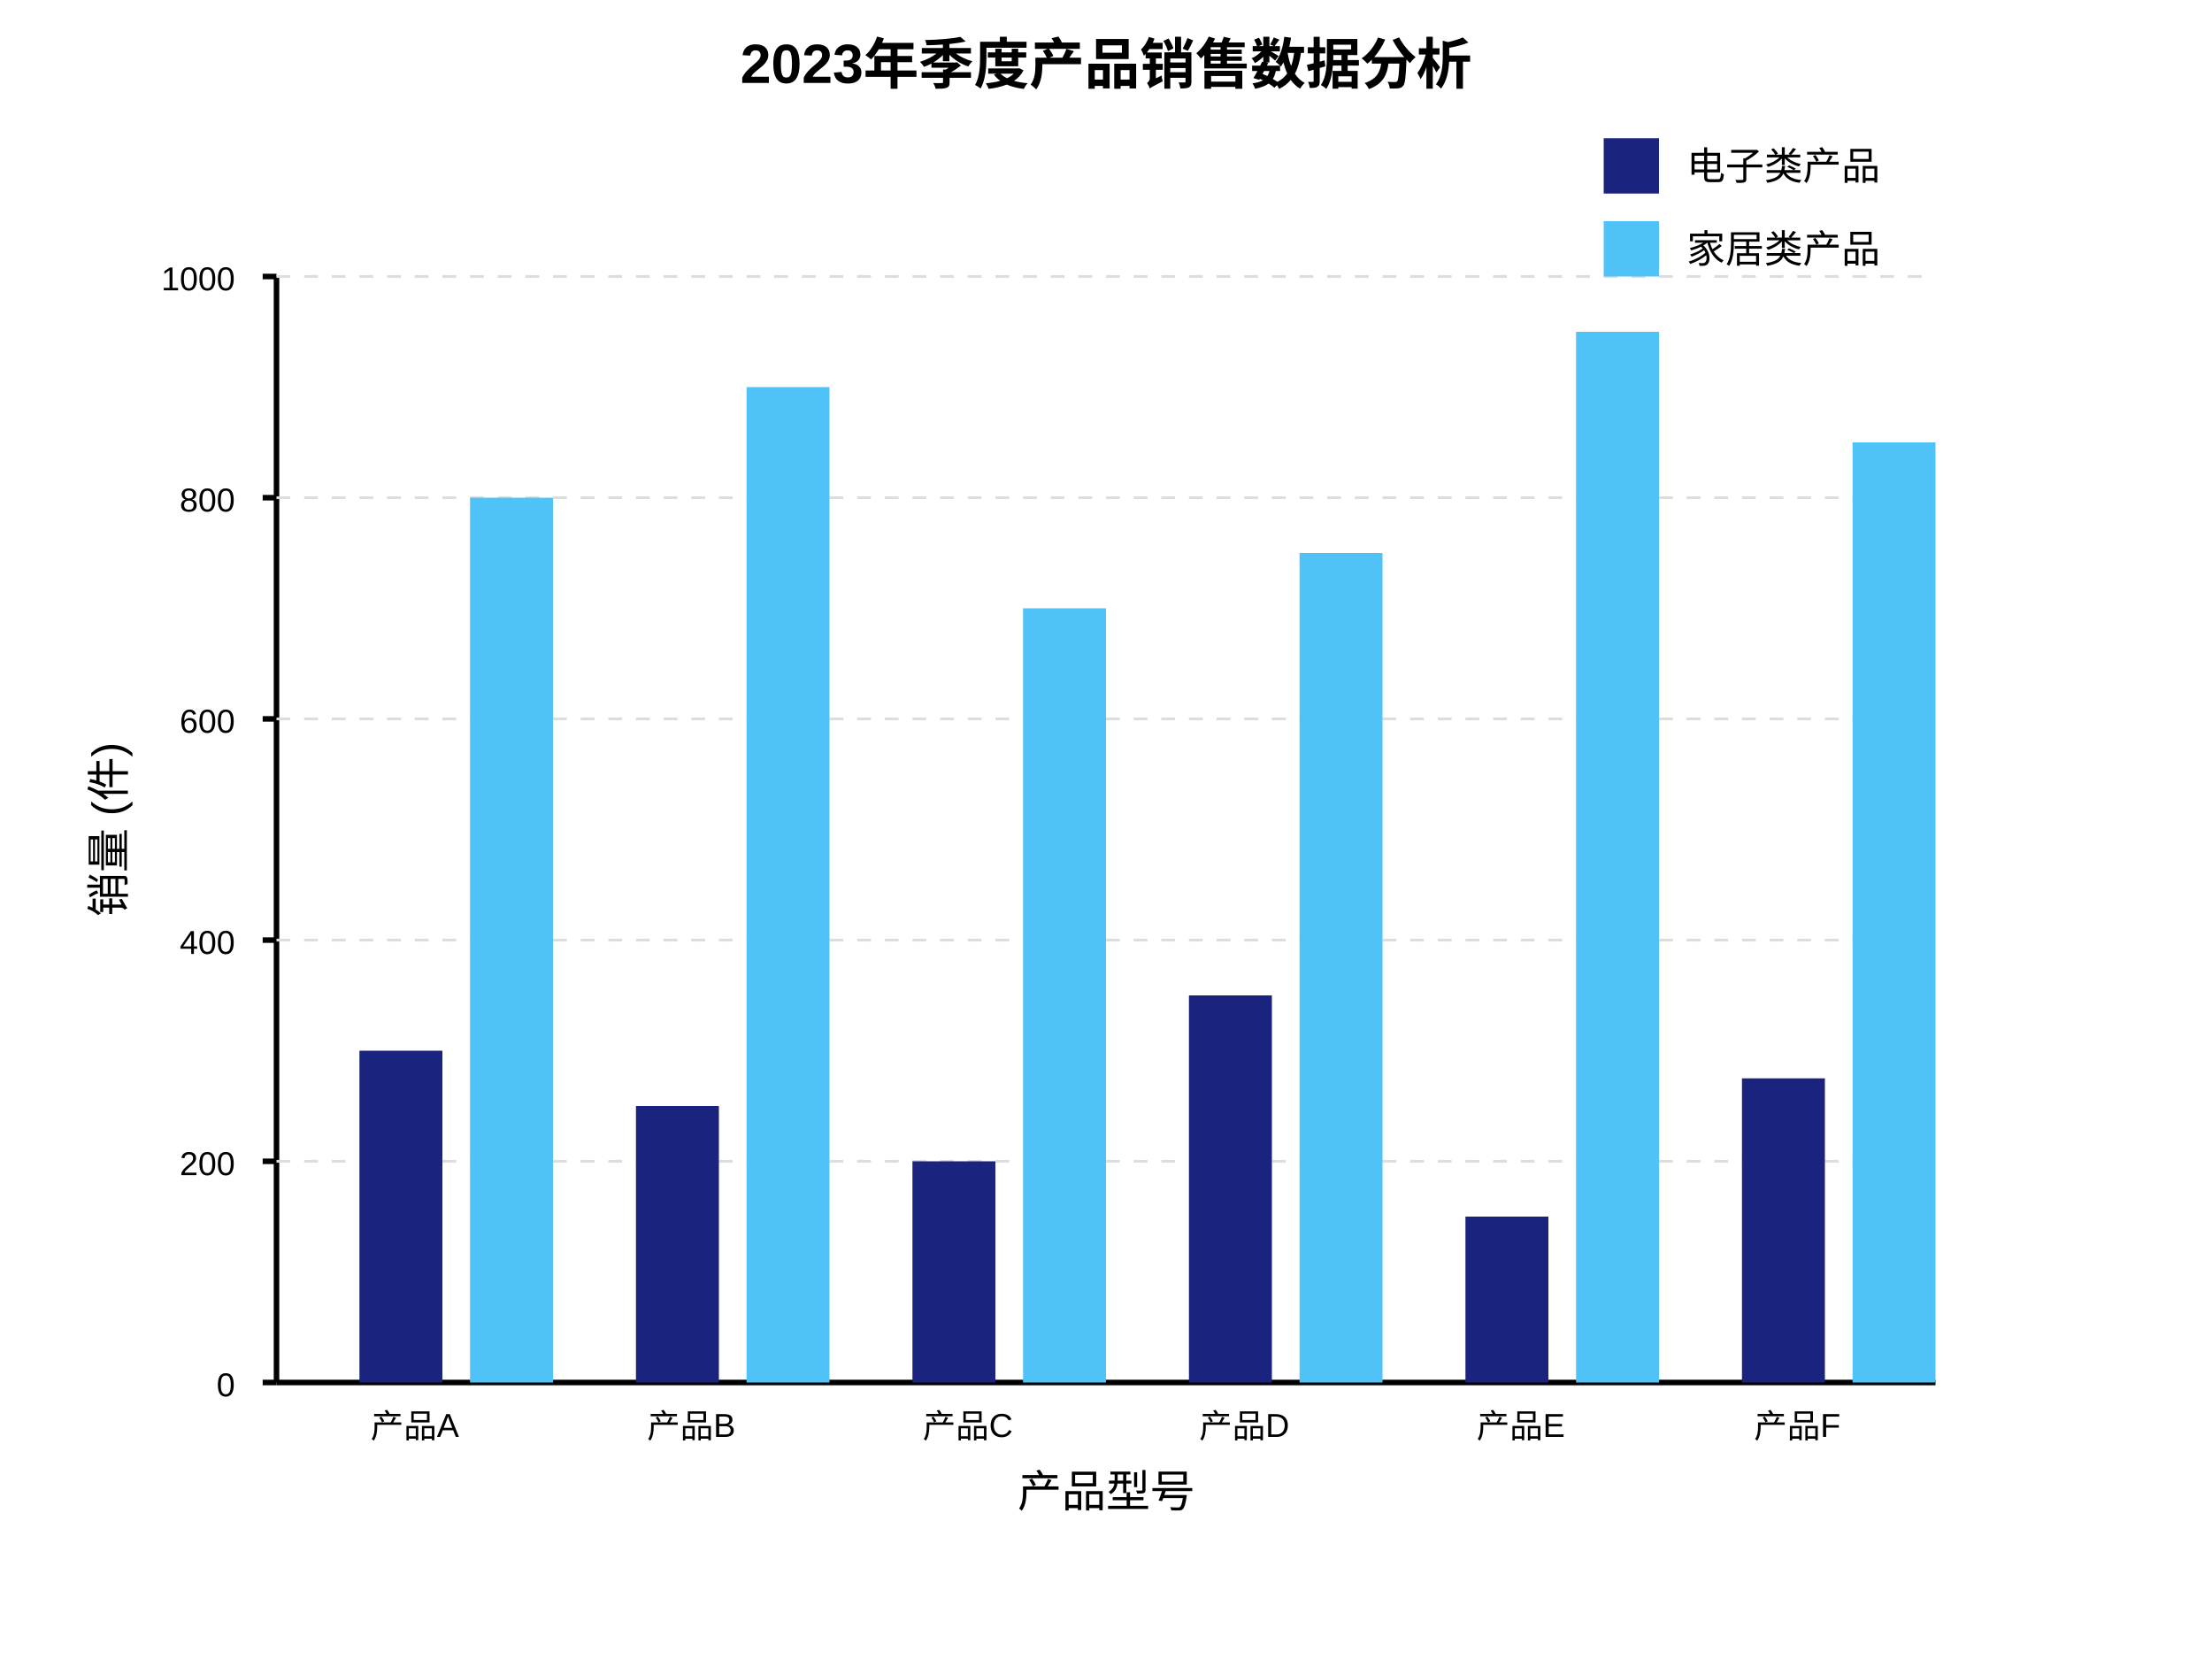
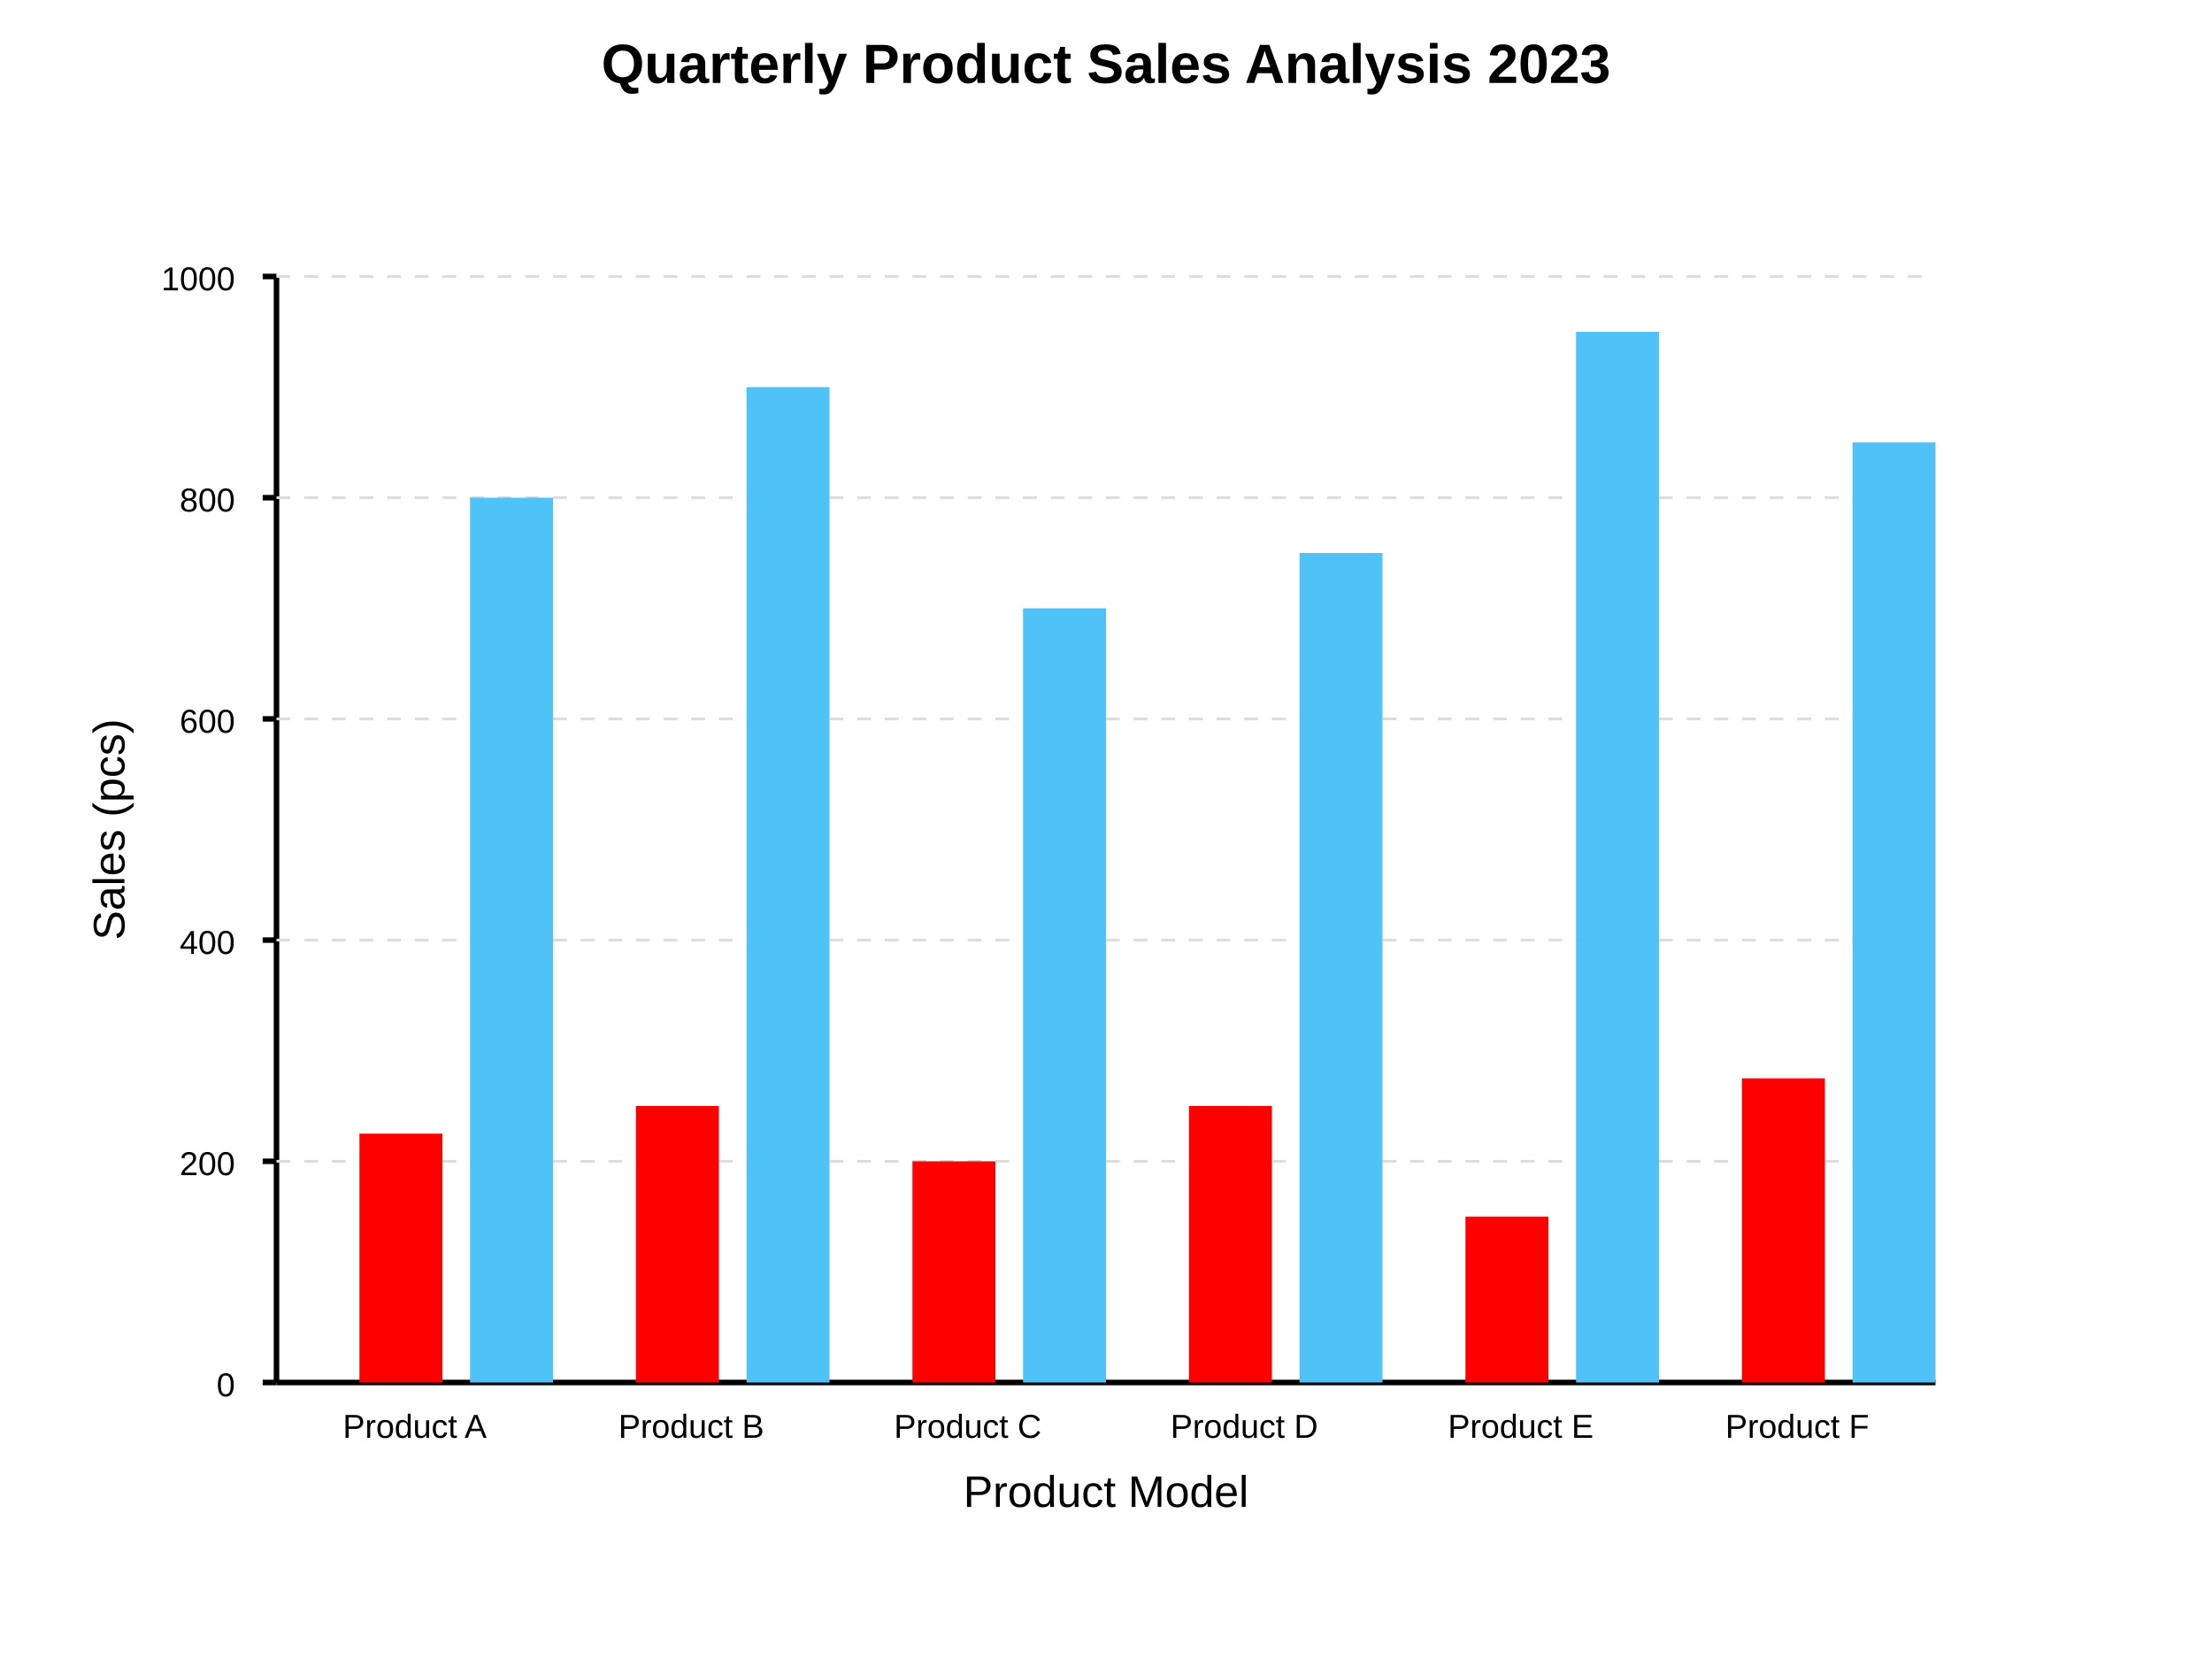
<svg xmlns="http://www.w3.org/2000/svg" version="1.1" width="800" height="600">
-   <text x="400" y="30" font-family="Arial" font-size="20" text-anchor="middle" font-weight="bold">2023年季度产品销售数据分析</text>
+   <text x="400" y="30" font-family="Arial" font-size="20" text-anchor="middle" font-weight="bold">Quarterly Product Sales Analysis 2023</text>
  <line x1="100" y1="500" x2="700" y2="500" stroke="black" stroke-width="2" />
  <line x1="100" y1="500" x2="100" y2="100" stroke="black" stroke-width="2" />
  <line x1="95" y1="500" x2="100" y2="500" stroke="black" stroke-width="2" />
  <text x="85" y="505" font-family="Arial" font-size="12" text-anchor="end">0</text>
  <line x1="95" y1="420" x2="100" y2="420" stroke="black" stroke-width="2" />
  <text x="85" y="425" font-family="Arial" font-size="12" text-anchor="end">200</text>
  <line x1="95" y1="340" x2="100" y2="340" stroke="black" stroke-width="2" />
  <text x="85" y="345" font-family="Arial" font-size="12" text-anchor="end">400</text>
  <line x1="95" y1="260" x2="100" y2="260" stroke="black" stroke-width="2" />
  <text x="85" y="265" font-family="Arial" font-size="12" text-anchor="end">600</text>
  <line x1="95" y1="180" x2="100" y2="180" stroke="black" stroke-width="2" />
  <text x="85" y="185" font-family="Arial" font-size="12" text-anchor="end">800</text>
  <line x1="95" y1="100" x2="100" y2="100" stroke="black" stroke-width="2" />
  <text x="85" y="105" font-family="Arial" font-size="12" text-anchor="end">1000</text>
  <g stroke="#dddddd" stroke-dasharray="5,5">
    <line x1="100" y1="420" x2="700" y2="420" />
    <line x1="100" y1="340" x2="700" y2="340" />
    <line x1="100" y1="260" x2="700" y2="260" />
    <line x1="100" y1="180" x2="700" y2="180" />
    <line x1="100" y1="100" x2="700" y2="100" />
  </g>
-   <text x="400" y="545" font-family="Arial" font-size="16" text-anchor="middle">产品型号</text>
-   <text x="45" y="300" font-family="Arial" font-size="16" text-anchor="middle" transform="rotate(-90, 45, 300)">销量 (件)</text>
-   <rect x="130" y="380" width="30" height="120" fill="#1a237e" />
-   <rect x="230" y="400" width="30" height="100" fill="#1a237e" />
-   <rect x="330" y="420" width="30" height="80" fill="#1a237e" />
-   <rect x="430" y="360" width="30" height="140" fill="#1a237e" />
-   <rect x="530" y="440" width="30" height="60" fill="#1a237e" />
-   <rect x="630" y="390" width="30" height="110" fill="#1a237e" />
+   <text x="400" y="545" font-family="Arial" font-size="16" text-anchor="middle">Product Model</text>
+   <text x="45" y="300" font-family="Arial" font-size="16" text-anchor="middle" transform="rotate(-90, 45, 300)">Sales (pcs)</text>
+   <rect x="130" y="410" width="30" height="90" fill="red" />
+   <rect x="230" y="400" width="30" height="100" fill="red" />
+   <rect x="330" y="420" width="30" height="80" fill="red" />
+   <rect x="430" y="400" width="30" height="100" fill="red" />
+   <rect x="530" y="440" width="30" height="60" fill="red" />
+   <rect x="630" y="390" width="30" height="110" fill="red" />
  <rect x="170" y="180" width="30" height="320" fill="#4fc3f7" />
  <rect x="270" y="140" width="30" height="360" fill="#4fc3f7" />
  <rect x="370" y="220" width="30" height="280" fill="#4fc3f7" />
  <rect x="470" y="200" width="30" height="300" fill="#4fc3f7" />
  <rect x="570" y="120" width="30" height="380" fill="#4fc3f7" />
  <rect x="670" y="160" width="30" height="340" fill="#4fc3f7" />
-   <text x="150" y="520" font-family="Arial" font-size="12" text-anchor="middle">产品A</text>
-   <text x="250" y="520" font-family="Arial" font-size="12" text-anchor="middle">产品B</text>
-   <text x="350" y="520" font-family="Arial" font-size="12" text-anchor="middle">产品C</text>
-   <text x="450" y="520" font-family="Arial" font-size="12" text-anchor="middle">产品D</text>
-   <text x="550" y="520" font-family="Arial" font-size="12" text-anchor="middle">产品E</text>
-   <text x="650" y="520" font-family="Arial" font-size="12" text-anchor="middle">产品F</text>
-   <rect x="580" y="50" width="20" height="20" fill="#1a237e" />
-   <text x="610" y="65" font-family="Arial" font-size="14">电子类产品</text>
-   <rect x="580" y="80" width="20" height="20" fill="#4fc3f7" />
-   <text x="610" y="95" font-family="Arial" font-size="14">家居类产品</text>
+   <text x="150" y="520" font-family="Arial" font-size="12" text-anchor="middle">Product A</text>
+   <text x="250" y="520" font-family="Arial" font-size="12" text-anchor="middle">Product B</text>
+   <text x="350" y="520" font-family="Arial" font-size="12" text-anchor="middle">Product C</text>
+   <text x="450" y="520" font-family="Arial" font-size="12" text-anchor="middle">Product D</text>
+   <text x="550" y="520" font-family="Arial" font-size="12" text-anchor="middle">Product E</text>
+   <text x="650" y="520" font-family="Arial" font-size="12" text-anchor="middle">Product F</text>
</svg>
